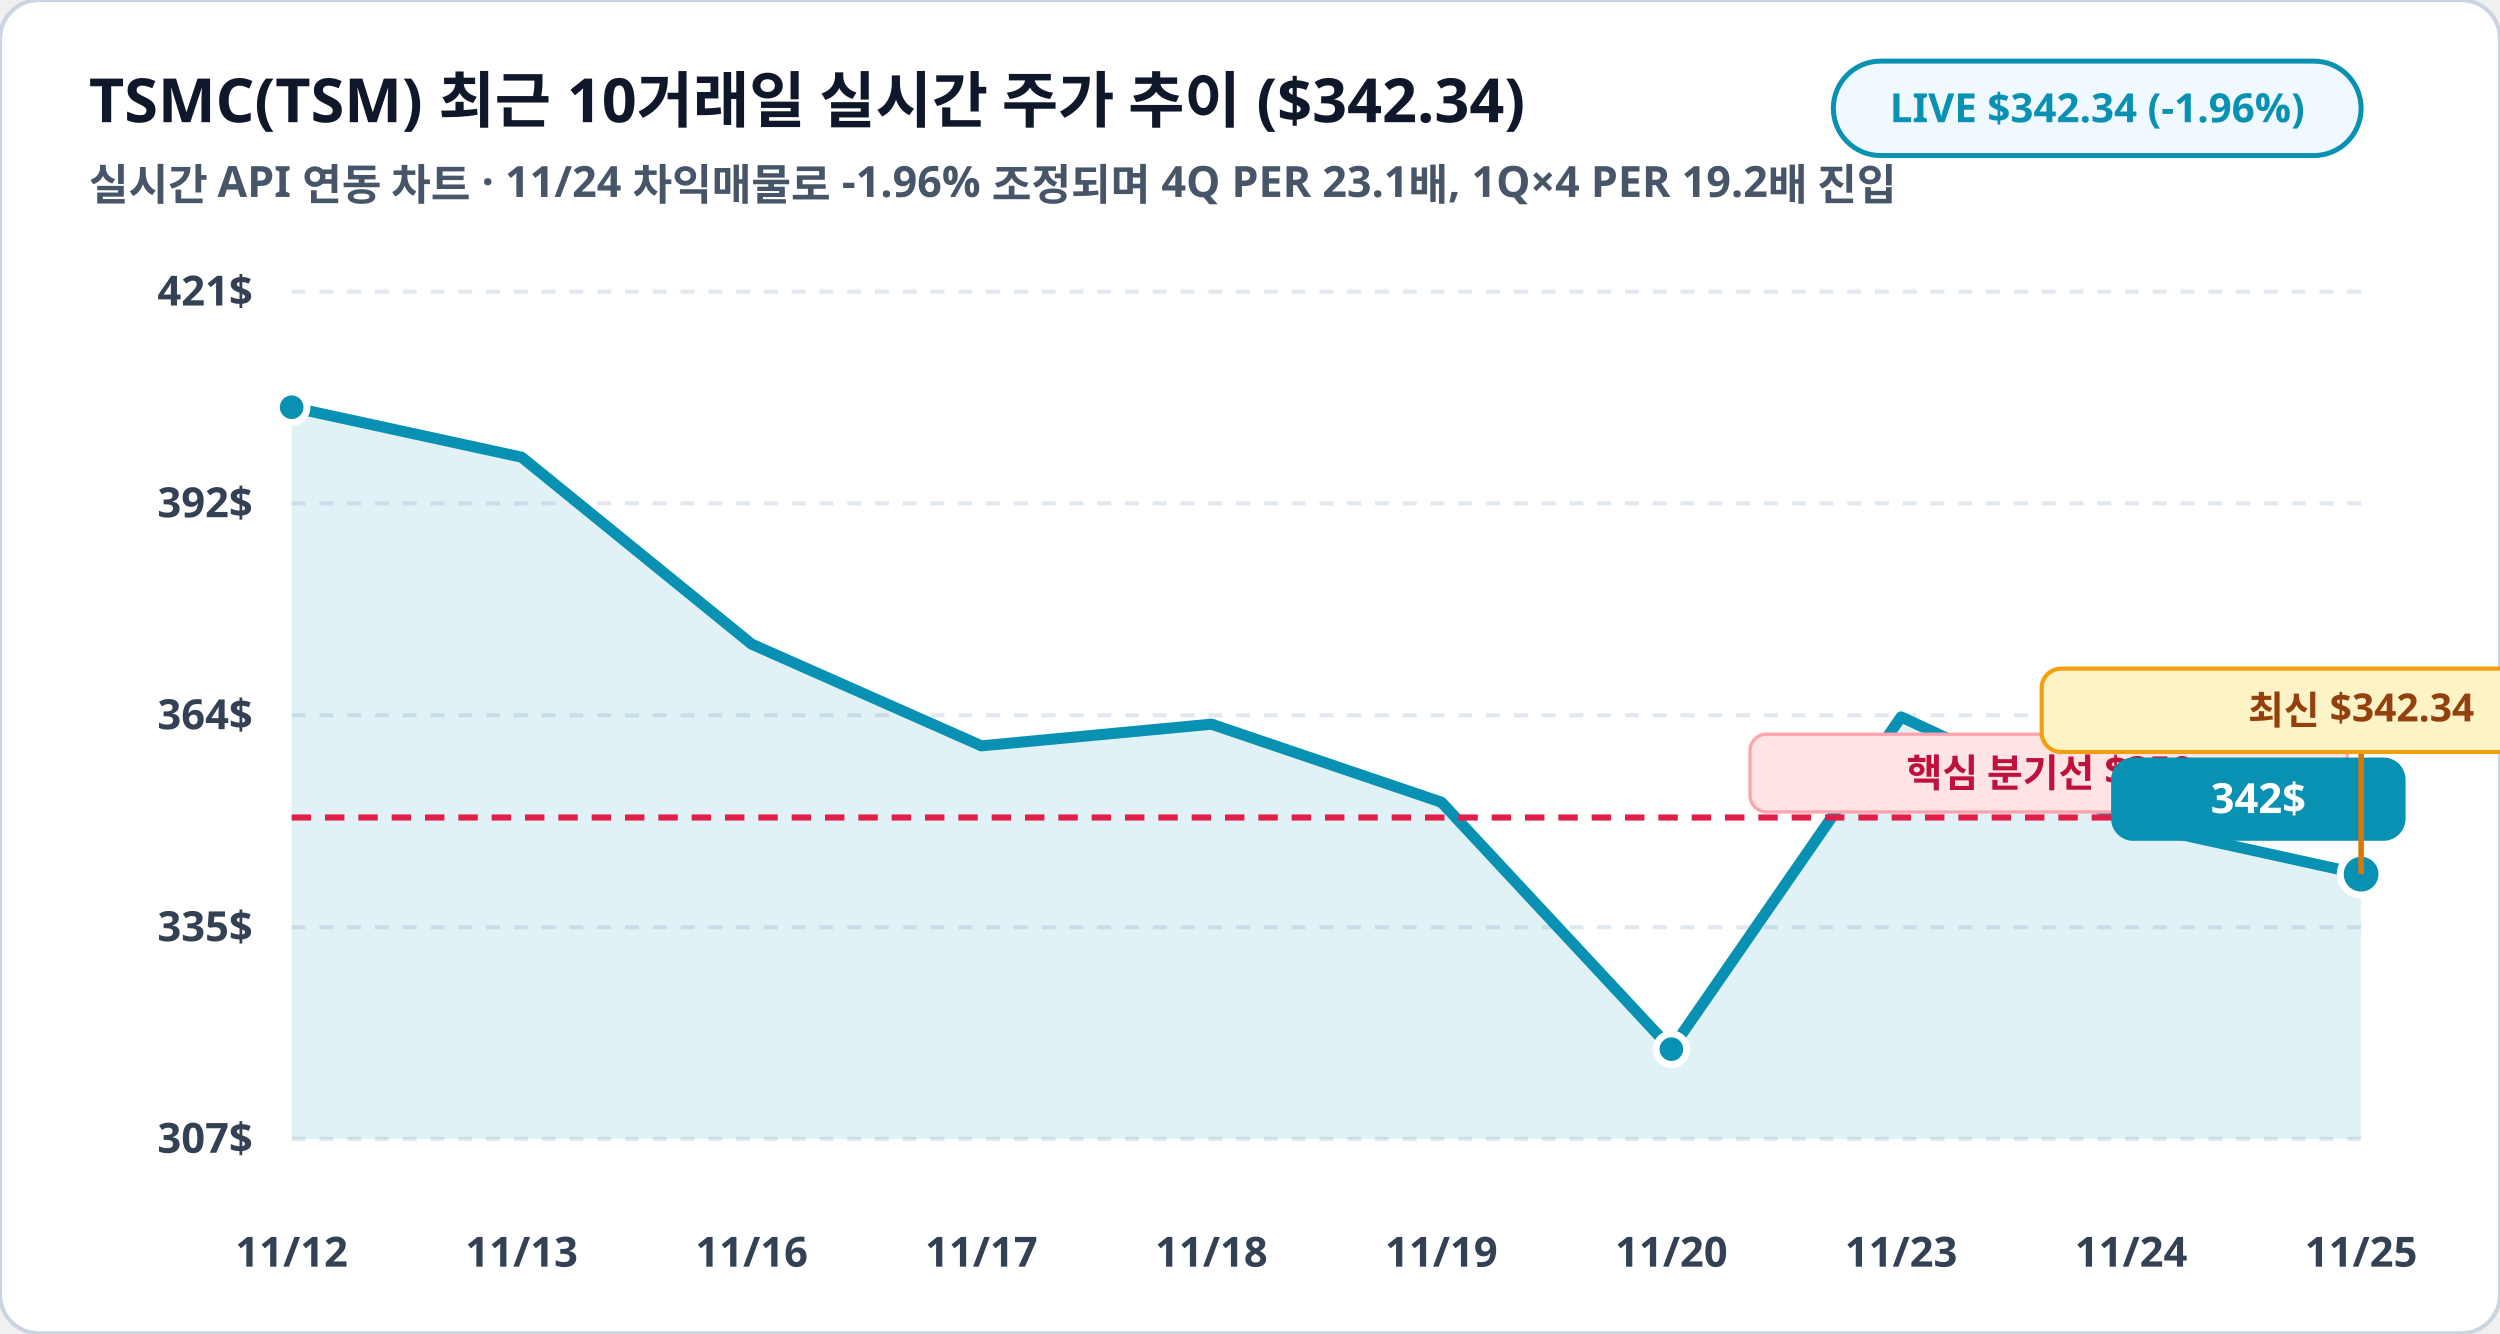
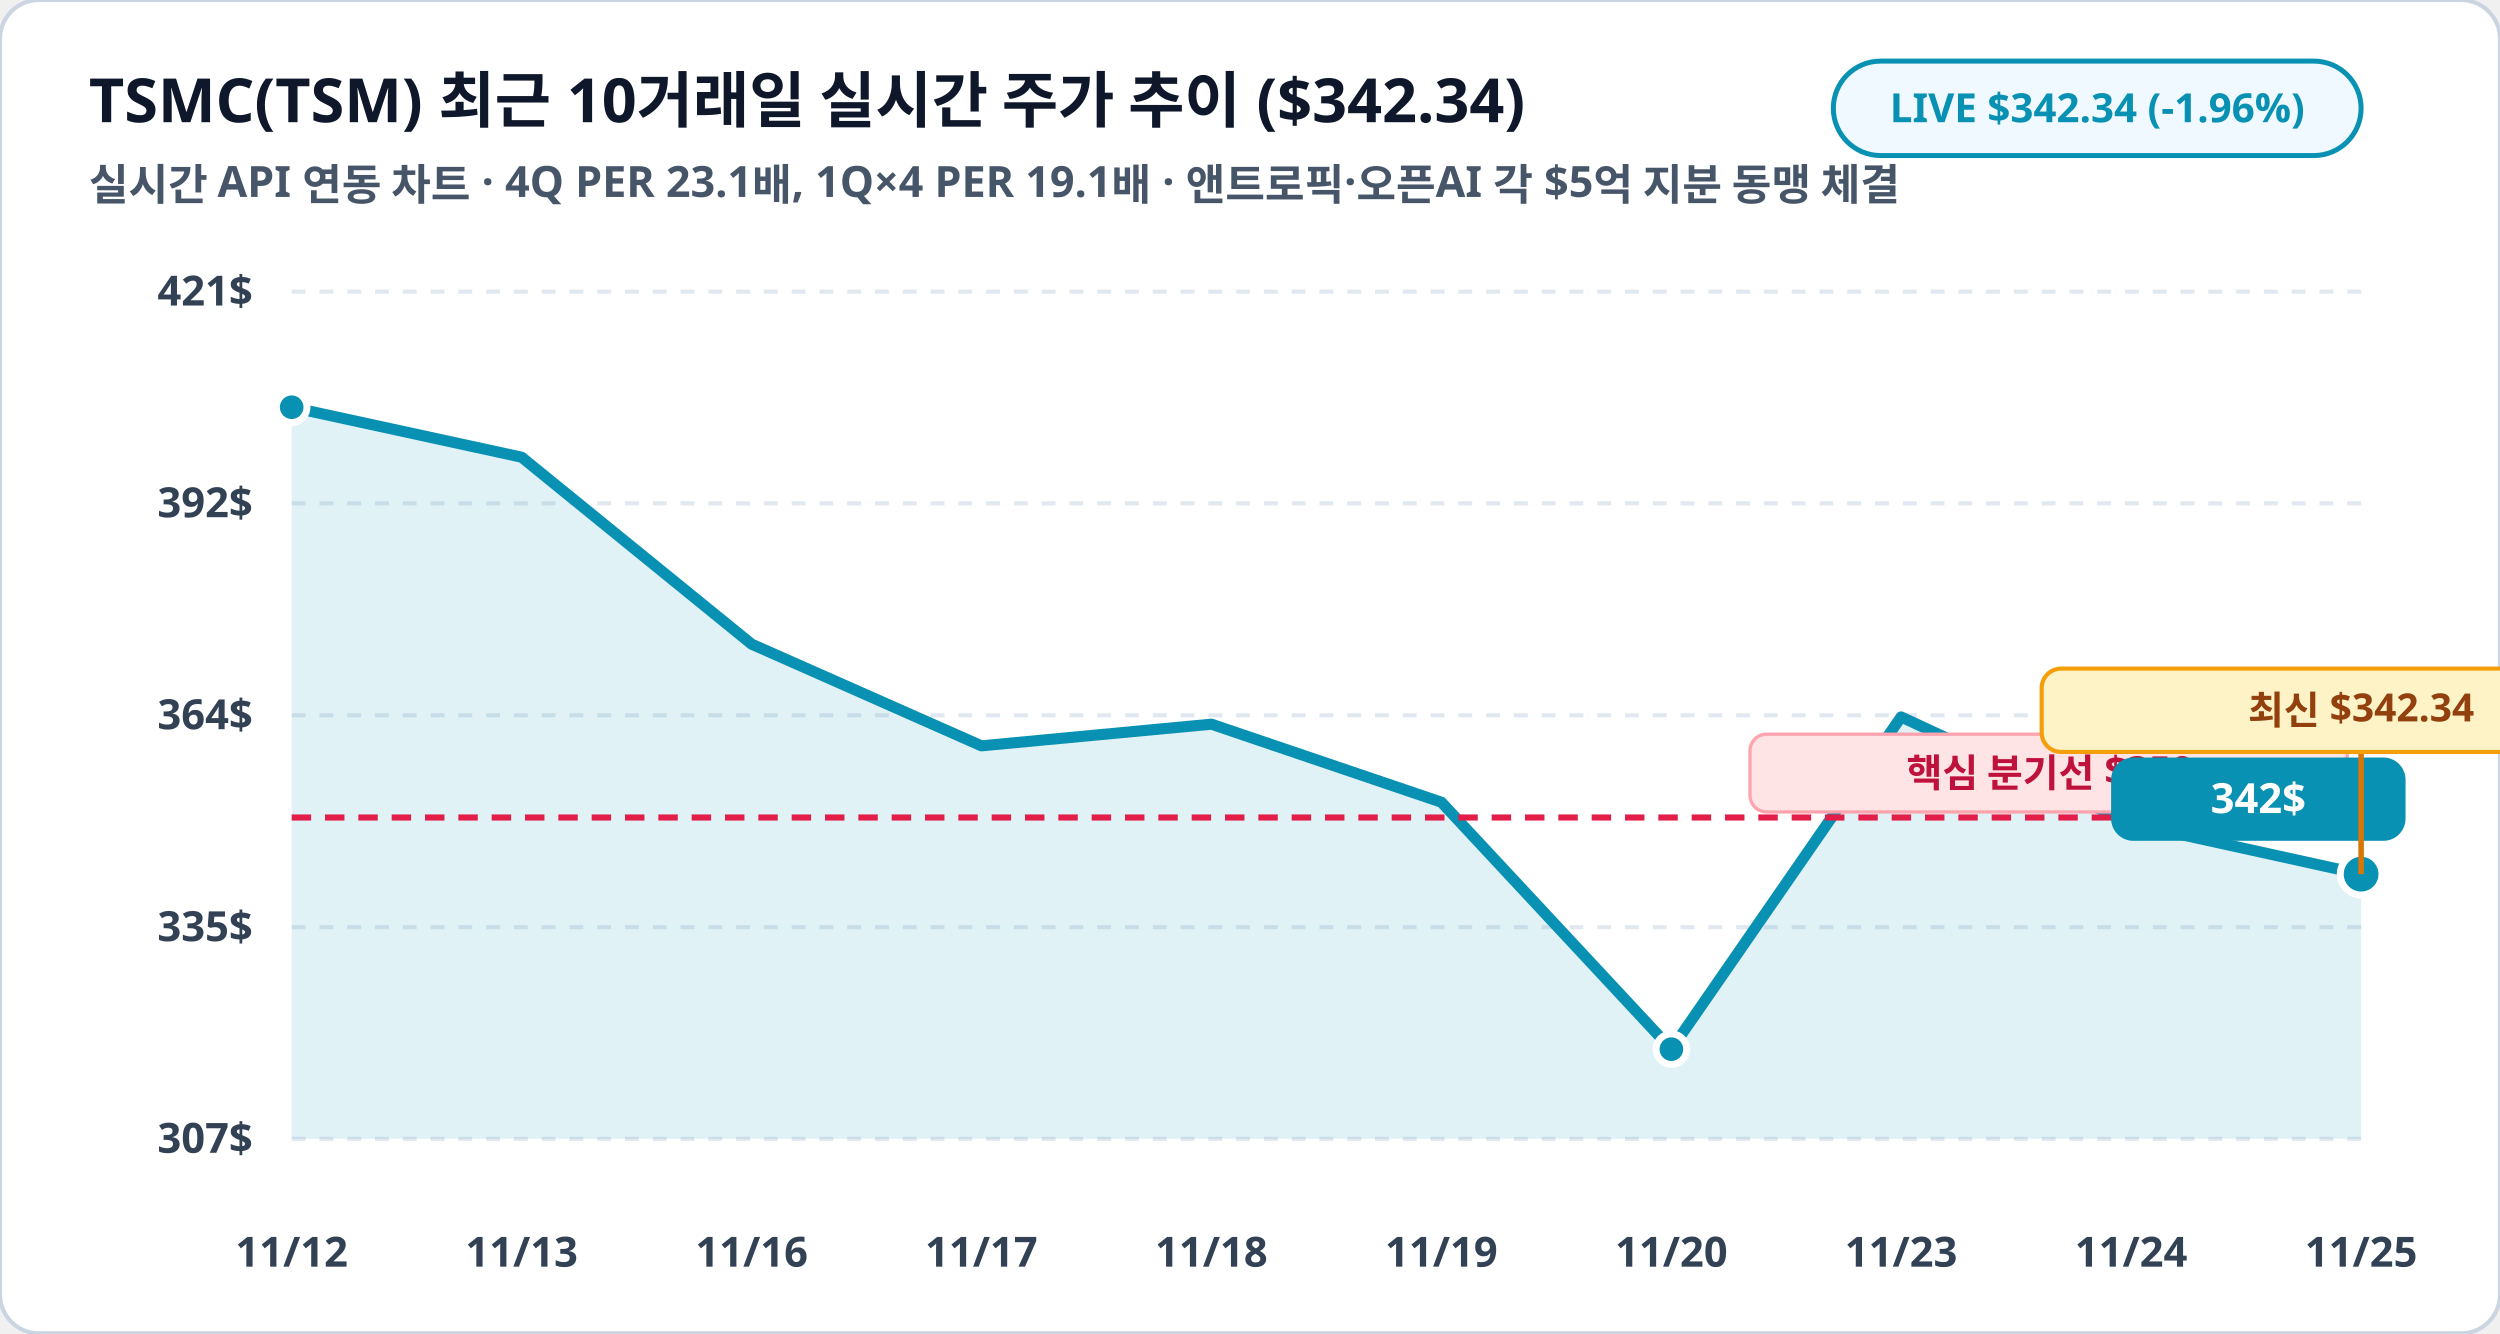
<svg xmlns="http://www.w3.org/2000/svg" viewBox="0 0 900 480" width="100%" height="100%">
  <rect width="900" height="480" rx="14" fill="#ffffff" stroke="#cbd5e1" stroke-width="1.5" />
  <text x="32" y="44" fill="#0f172a" font-family="Pretendard, sans-serif" font-size="22" font-weight="900">TSMC(TSM) 최근 10거래일 실시간 주가 추이 ($342.34)</text>
-   <text x="32" y="72" fill="#475569" font-family="Pretendard, sans-serif" font-size="15.5" font-weight="600">실시간 API 연동 차트 · 11/24 차익매물로 -1.96% 조정되며 4Q PER 23.1배, 1Q×4 PER 19.2배 진입</text>
+   <text x="32" y="72" fill="#475569" font-family="Pretendard, sans-serif" font-size="15.5" font-weight="600">실시간 API 연동 차트 · 4Q PER 23.1배, 1Q×4 PER 19.1배 · 앤트로픽·오픈AI 각 $5억 지분 동맹 체결</text>
  <rect x="660" y="22" width="190" height="34" rx="17" fill="#f0f9ff" stroke="#0891b2" stroke-width="1.8" />
  <text x="755" y="44" fill="#0891b2" font-family="Pretendard, sans-serif" font-size="14.5" font-weight="800" text-anchor="middle">LIVE $342.34 (-1.96%)</text>
  <line x1="105" y1="105.0" x2="850" y2="105.0" stroke="#e2e8f0" stroke-width="1.5" stroke-dasharray="5,5" />
  <text x="91" y="110.0" fill="#334155" font-family="Pretendard, sans-serif" font-size="15" font-weight="700" text-anchor="end">421$</text>
  <line x1="105" y1="181.2" x2="850" y2="181.2" stroke="#e2e8f0" stroke-width="1.5" stroke-dasharray="5,5" />
  <text x="91" y="186.2" fill="#334155" font-family="Pretendard, sans-serif" font-size="15" font-weight="700" text-anchor="end">392$</text>
  <line x1="105" y1="257.5" x2="850" y2="257.5" stroke="#e2e8f0" stroke-width="1.5" stroke-dasharray="5,5" />
  <text x="91" y="262.5" fill="#334155" font-family="Pretendard, sans-serif" font-size="15" font-weight="700" text-anchor="end">364$</text>
  <line x1="105" y1="333.8" x2="850" y2="333.8" stroke="#e2e8f0" stroke-width="1.5" stroke-dasharray="5,5" />
  <text x="91" y="338.8" fill="#334155" font-family="Pretendard, sans-serif" font-size="15" font-weight="700" text-anchor="end">335$</text>
  <line x1="105" y1="410.0" x2="850" y2="410.0" stroke="#e2e8f0" stroke-width="1.5" stroke-dasharray="5,5" />
  <text x="91" y="415.0" fill="#334155" font-family="Pretendard, sans-serif" font-size="15" font-weight="700" text-anchor="end">307$</text>
  <polygon points="105.0,410.0 105.0,146.6 187.8,164.6 270.6,231.9 353.3,268.5 436.1,260.7 518.9,288.8 601.7,377.7 684.4,258.1 767.2,296.5 850.0,314.7 850.0,410.0" fill="#0891b2" fill-opacity="0.12" />
  <polyline fill="none" stroke="#0891b2" stroke-width="4" stroke-linecap="round" stroke-linejoin="round" points="105.0,146.6 187.8,164.6 270.6,231.9 353.3,268.5 436.1,260.7 518.9,288.8 601.7,377.7 684.4,258.1 767.2,296.5 850.0,314.7" />
  <line x1="105" y1="294.3" x2="850" y2="294.3" stroke="#e11d48" stroke-width="2.2" stroke-dasharray="7,5" />
  <rect x="630" y="264.3" width="215" height="28" rx="6" fill="#ffe4e6" stroke="#fda4af" stroke-width="1.2" />
  <text x="738" y="283.3" fill="#be123c" font-family="Pretendard, sans-serif" font-size="14" font-weight="800" text-anchor="middle">핵심 분기선 $350</text>
  <circle cx="105.0" cy="146.6" r="5.5" fill="#0891b2" stroke="#ffffff" stroke-width="2.5" />
  <circle cx="601.7" cy="377.7" r="5.5" fill="#0891b2" stroke="#ffffff" stroke-width="2.5" />
  <circle cx="850.0" cy="314.7" r="7.5" fill="#0891b2" stroke="#ffffff" stroke-width="2.5" />
  <rect x="760.0" y="272.7" width="106" height="30" rx="8" fill="#0891b2" />
  <text x="813.0" y="292.7" fill="#ffffff" font-family="Pretendard, sans-serif" font-size="15" font-weight="800" text-anchor="middle">342$</text>
  <line x1="850.0" y1="314.7" x2="850.0" y2="270.7" stroke="#d97706" stroke-width="2" />
  <rect x="735.0" y="240.7" width="230" height="30" rx="7" fill="#fef3c7" stroke="#f59e0b" stroke-width="1.5" />
  <text x="850.0" y="260.7" fill="#92400e" font-family="Pretendard, sans-serif" font-size="14" font-weight="800" text-anchor="middle">최신 $342.34</text>
  <text x="105.0" y="456" fill="#334155" font-family="Pretendard, sans-serif" font-size="15" font-weight="700" text-anchor="middle">11/12</text>
  <text x="187.8" y="456" fill="#334155" font-family="Pretendard, sans-serif" font-size="15" font-weight="700" text-anchor="middle">11/13</text>
  <text x="270.6" y="456" fill="#334155" font-family="Pretendard, sans-serif" font-size="15" font-weight="700" text-anchor="middle">11/16</text>
  <text x="353.3" y="456" fill="#334155" font-family="Pretendard, sans-serif" font-size="15" font-weight="700" text-anchor="middle">11/17</text>
  <text x="436.1" y="456" fill="#334155" font-family="Pretendard, sans-serif" font-size="15" font-weight="700" text-anchor="middle">11/18</text>
  <text x="518.9" y="456" fill="#334155" font-family="Pretendard, sans-serif" font-size="15" font-weight="700" text-anchor="middle">11/19</text>
  <text x="601.7" y="456" fill="#334155" font-family="Pretendard, sans-serif" font-size="15" font-weight="700" text-anchor="middle">11/20</text>
  <text x="684.4" y="456" fill="#334155" font-family="Pretendard, sans-serif" font-size="15" font-weight="700" text-anchor="middle">11/23</text>
  <text x="767.2" y="456" fill="#334155" font-family="Pretendard, sans-serif" font-size="15" font-weight="700" text-anchor="middle">11/24</text>
  <text x="850.0" y="456" fill="#334155" font-family="Pretendard, sans-serif" font-size="15" font-weight="700" text-anchor="middle">11/25</text>
</svg>
